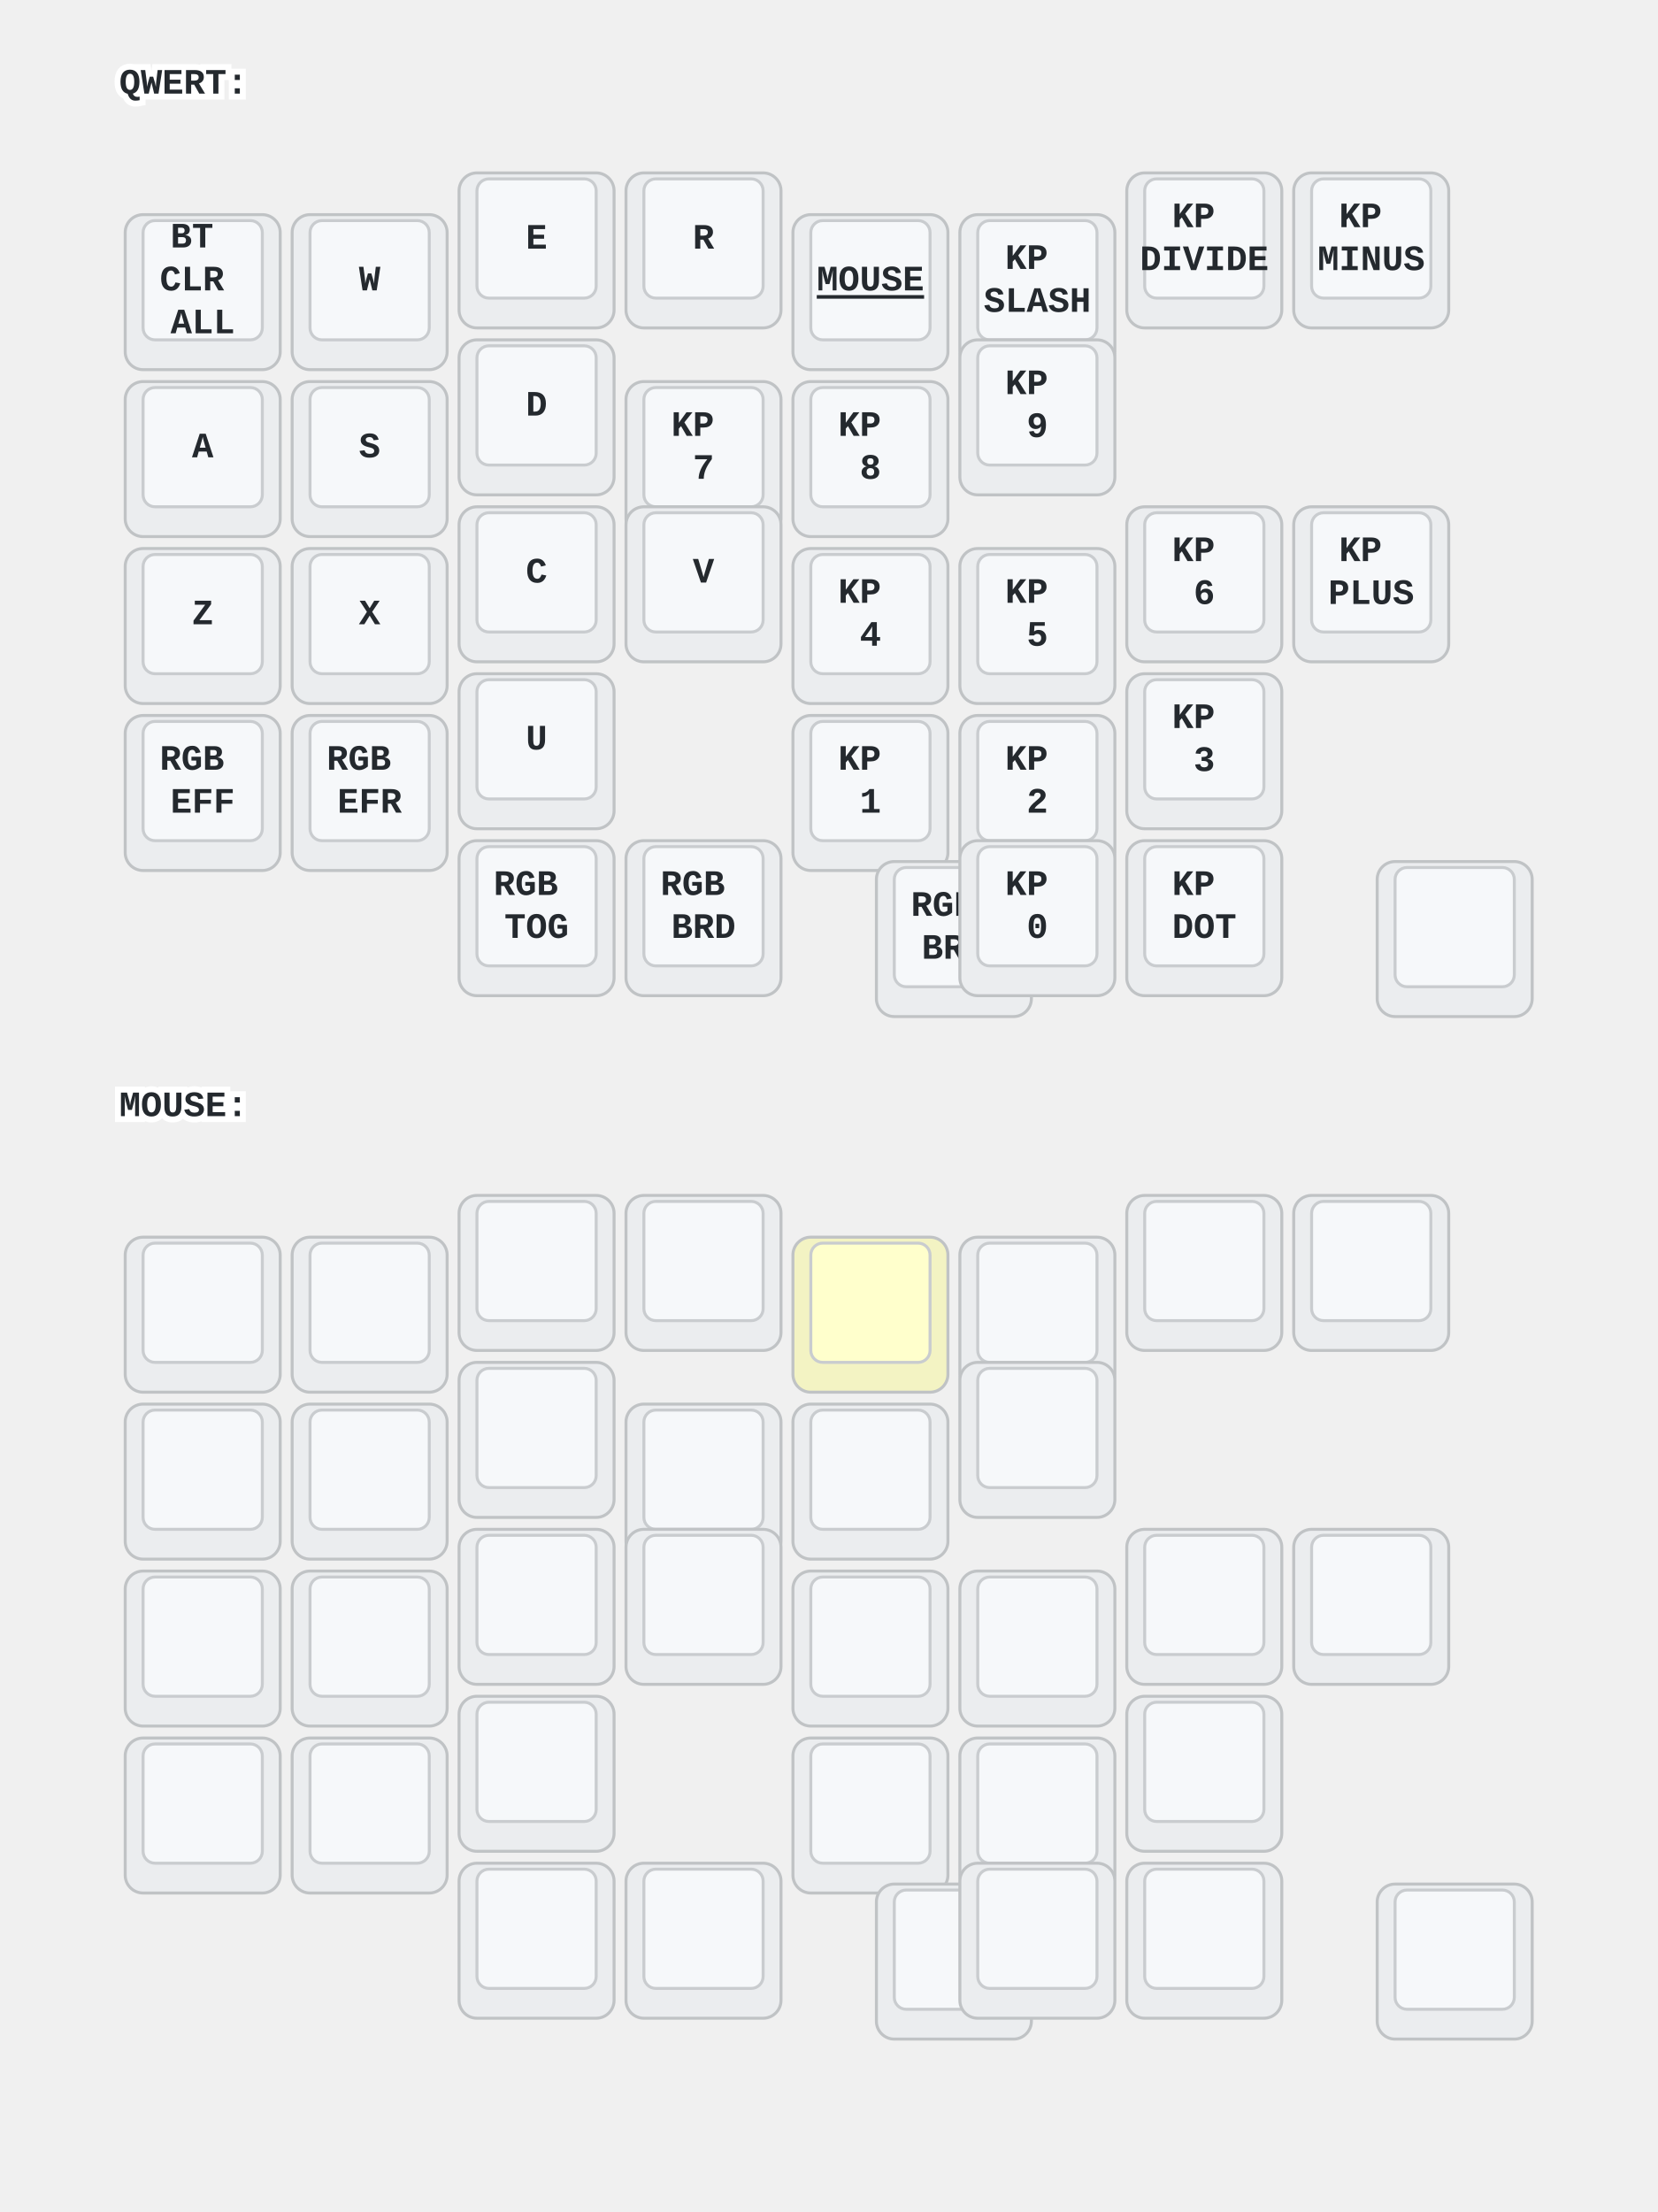
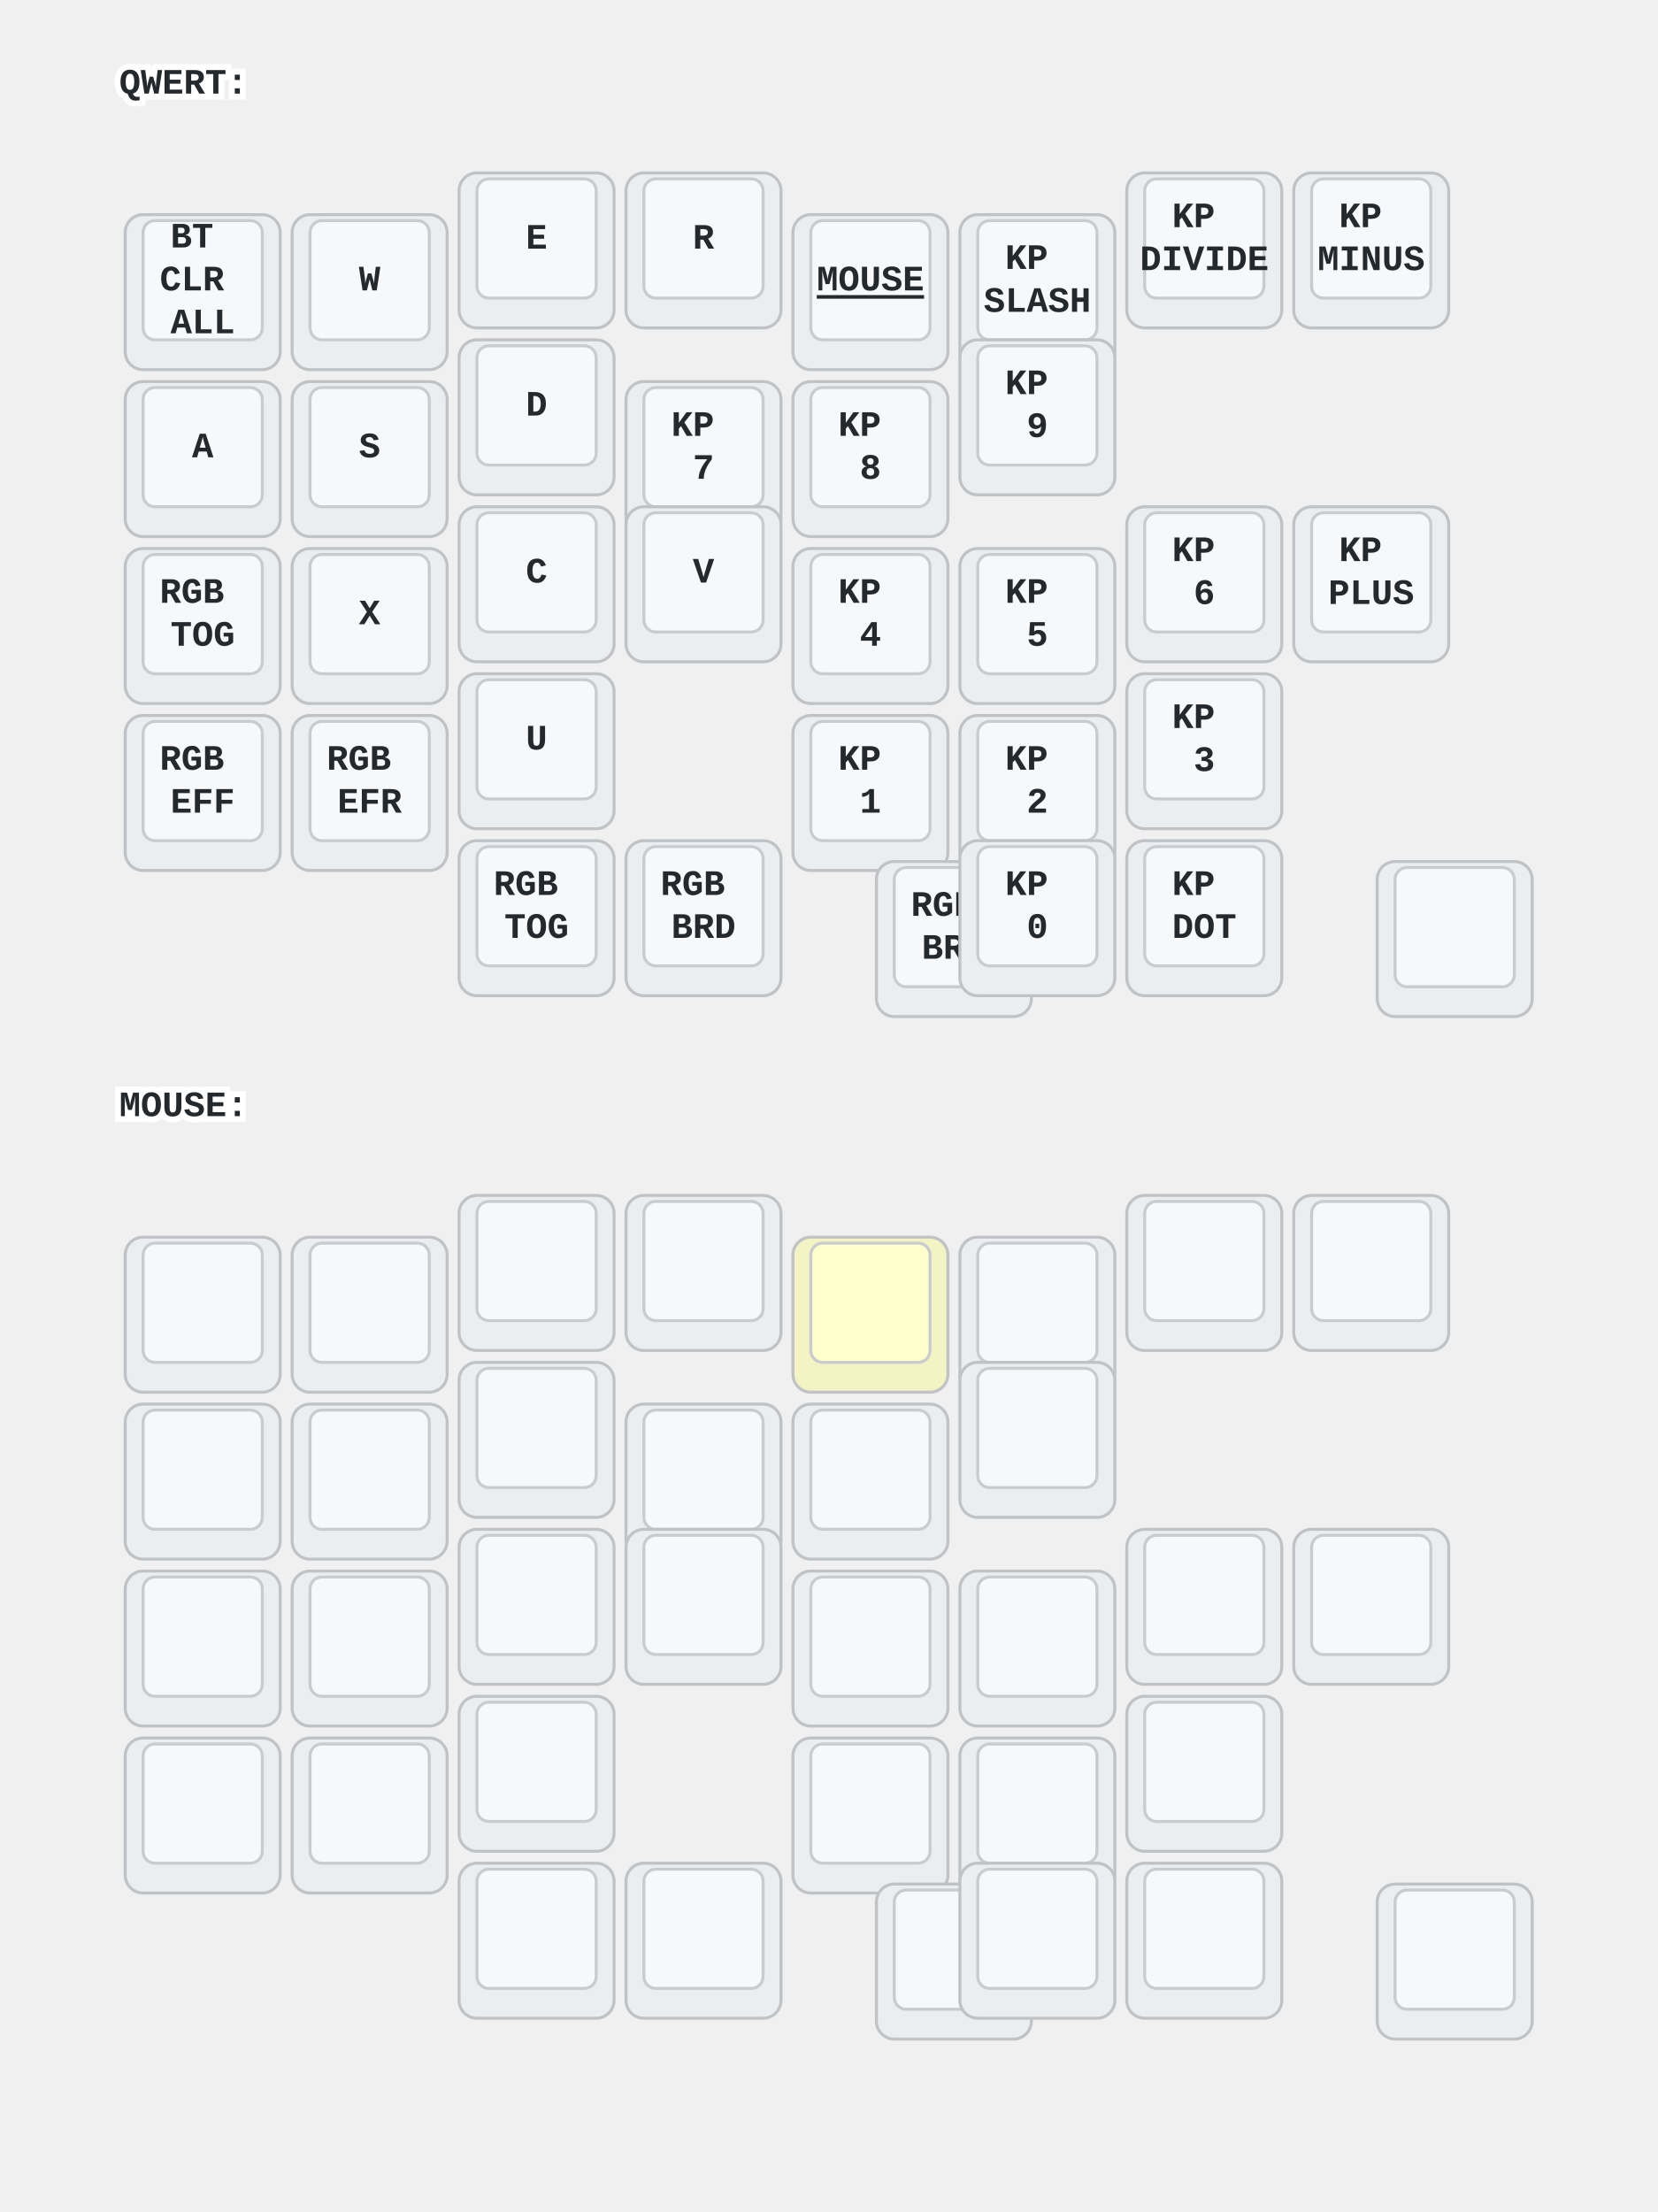
<svg xmlns="http://www.w3.org/2000/svg" xmlns:xlink="http://www.w3.org/1999/xlink" width="556" height="742" viewBox="0 0 556 742" class="keymap">
  <defs>/* start glyphs */
<svg id="mdi:arrow-down-bold">
      <svg id="mdi-arrow-down-bold" viewBox="0 0 24 24">
        <path d="M9,4H15V12H19.84L12,19.84L4.16,12H9V4Z" />
      </svg>
    </svg>
    <svg id="mdi:arrow-left-bold">
      <svg id="mdi-arrow-left-bold" viewBox="0 0 24 24">
        <path d="M20,9V15H12V19.84L4.16,12L12,4.16V9H20Z" />
      </svg>
    </svg>
    <svg id="mdi:arrow-right-bold">
      <svg id="mdi-arrow-right-bold" viewBox="0 0 24 24">
        <path d="M4,15V9H12V4.16L19.84,12L12,19.84V15H4Z" />
      </svg>
    </svg>
    <svg id="mdi:arrow-up-bold">
      <svg id="mdi-arrow-up-bold" viewBox="0 0 24 24">
        <path d="M15,20H9V12H4.16L12,4.16L19.84,12H15V20Z" />
      </svg>
    </svg>
    <svg id="mdi:keyboard-return">
      <svg id="mdi-keyboard-return" viewBox="0 0 24 24">
        <path d="M19,7V11H5.83L9.41,7.41L8,6L2,12L8,18L9.41,16.58L5.83,13H21V7H19Z" />
      </svg>
    </svg>
    <svg id="mdi:transfer">
      <svg id="mdi-transfer" viewBox="0 0 24 24">
        <path d="M8 4A2 2 0 0 0 6 6V10H8V6H16V9H13.5L17 12.5L20.5 9H18V6A2 2 0 0 0 16 4H8M3 12V14H11V12H3M3 15V17H11V15H3M13 15V17H21V15H13M3 18V20H11V18H3M13 18V20H21V18H13Z" />
      </svg>
    </svg>
  </defs>/* end glyphs */
<style>/* inherit to force styles through use tags */
svg path {
    fill: inherit;
}

/* font and background color specifications */
svg.keymap {
    font-family: SFMono-Regular,Consolas,Liberation Mono,Menlo,monospace;
    font-size: 14px;
    font-kerning: normal;
    text-rendering: optimizeLegibility;
    fill: #24292e;
}

/* default key styling */
rect.key {
    fill: #f6f8fa;
}

rect.key, rect.combo {
    stroke: #c9cccf;
    stroke-width: 1;
}

/* default key side styling, only used is draw_key_sides is set */
rect.side {
    filter: brightness(90%);
}

/* color accent for combo boxes */
rect.combo, rect.combo-separate {
    fill: #cdf;
}

/* color accent for held keys */
rect.held, rect.combo.held {
    fill: #fdd;
}

/* color accent for ghost (optional) keys */
rect.ghost, rect.combo.ghost {
    stroke-dasharray: 4, 4;
    stroke-width: 2;
}

text {
    text-anchor: middle;
    dominant-baseline: middle;
}

/* styling for layer labels */
text.label {
    font-weight: bold;
    text-anchor: start;
    stroke: white;
    stroke-width: 4;
    paint-order: stroke;
}

/* styling for optional footer */
text.footer {
    text-anchor: end;
    dominant-baseline: auto;
    stroke: white;
    stroke-width: 4;
    paint-order: stroke;
}

/* styling for combo tap, and key non-tap label text */
text.combo, text.hold, text.shifted, text.left, text.right {
    font-size: 11px;
}

text.hold {
    text-anchor: middle;
    dominant-baseline: auto;
}

text.shifted {
    text-anchor: middle;
    dominant-baseline: hanging;
}

text.left {
    text-anchor: start;
}

text.right {
    text-anchor: end;
}

text.layer-activator {
    text-decoration: underline;
}

/* styling for hold/shifted label text in combo box */
text.combo.hold, text.combo.shifted, text.combo.left, text.combo.right {
    font-size: 8px;
}

/* lighter symbol for transparent keys */
text.trans {
    fill: #7b7e81;
}

/* styling for combo dendrons */
path.combo {
    stroke-width: 1;
    stroke: gray;
    fill: none;
}

/* Start Tabler Icons Cleanup */
/* cannot use height/width with glyphs */
.icon-tabler &gt; path {
    fill: inherit;
    stroke: inherit;
    stroke-width: 2;
}
/* hide tabler's default box */
.icon-tabler &gt; path[stroke="none"][fill="none"] {
    visibility: hidden;
}
/* End Tabler Icons Cleanup */

/* For default sytles, see https://github.com/caksoylar/keymap-drawer/blob/main/keymap_drawer/config.py#L85 */

svg.keymap {
  font-family: Ubuntu Mono, Inconsolata, Consolas, Liberation Mono, Menlo, monospace;
  font-size: 12px;
  font-weight: bold;
  text-rendering: optimizeLegibility;
}

/* Color accent for held keys */
rect.held, rect.combo.held {
    fill: #ffc;
}

/* Technique borrowed and extended from https://github.com/englmaxi/zmk-config/blob/master/keymap-drawer/config.yaml */
.sym_sub_text.tap {
  translate: -5px 2px;
  font-size: 20px;
}
.sym_sub_text.shifted {
  translate: 10px 13px;
  font-size: 10px;
  opacity: 1.0;
}
.combo.sym_sub_text.tap {
  translate: -1px 1px;
}
.combo.sym_sub_text.shifted {
  translate: 7px 5px;
  font-size: 10px;
  opacity: 1.0;
}

/* Toggle */
.toggle.shifted {
  translate: -10px 12px;
}

.toggle.hold {
  translate: 13px -23px;
}

/* Variant for tap-dances */
.tap_dance.tap {
  translate: -7px 0px;
  font-size: 12px;
}
.tap_dance.shifted {
  translate: 7px 17px;
  font-size: 12px;
  opacity: 1.0;
}

/* Variant for symbol next to symbol */
.sym_by_sym.tap {
  translate: -6px 0px;
}
.sym_by_sym.shifted {
  translate: 10px 12px;
  opacity: 1.0;
}

.combo.sym_by_sym.tap {
  translate: -35px 0px;
}
.combo.sym_by_sym.shifted {
  translate: 35px 20px;
  opacity: 1.0;
}

.combo.sym_by_sym.hold {
  visibility: hidden;
}

/* hide hold box for combo sym_by_sym */
.combo.sym_by_sym.hold &gt; path[stroke="none"][fill="none"] {
  visibility: hidden;
}
</style>
  <g transform="translate(40, 0)" class="layer-QWERT">
    <text x="0" y="28" class="label" id="QWERT">QWERT:</text>
    <g transform="translate(0, 56)">
      <g transform="translate(28, 42)" class="key keypos-0">
        <rect rx="6" ry="6" x="-26" y="-26" width="52" height="52" class="key side" />
        <rect rx="4" ry="4" x="-20" y="-24" width="40" height="40" class="key" />
        <text x="0" y="-4" class="key tap">
          <tspan x="0" dy="-1.2em">BT</tspan>
          <tspan x="0" dy="1.2em">CLR</tspan>
          <tspan x="0" dy="1.2em">ALL</tspan>
        </text>
      </g>
      <g transform="translate(84, 42)" class="key keypos-1">
        <rect rx="6" ry="6" x="-26" y="-26" width="52" height="52" class="key side" />
        <rect rx="4" ry="4" x="-20" y="-24" width="40" height="40" class="key" />
        <text x="0" y="-4" class="key tap">W</text>
      </g>
      <g transform="translate(140, 28)" class="key keypos-2">
        <rect rx="6" ry="6" x="-26" y="-26" width="52" height="52" class="key side" />
        <rect rx="4" ry="4" x="-20" y="-24" width="40" height="40" class="key" />
        <text x="0" y="-4" class="key tap">E</text>
      </g>
      <g transform="translate(196, 28)" class="key keypos-3">
        <rect rx="6" ry="6" x="-26" y="-26" width="52" height="52" class="key side" />
        <rect rx="4" ry="4" x="-20" y="-24" width="40" height="40" class="key" />
        <text x="0" y="-4" class="key tap">R</text>
      </g>
      <g transform="translate(252, 42)" class="key keypos-4">
        <rect rx="6" ry="6" x="-26" y="-26" width="52" height="52" class="key side" />
        <rect rx="4" ry="4" x="-20" y="-24" width="40" height="40" class="key" />
        <a href="#MOUSE">
          <text x="0" y="-4" class="key tap layer-activator">MOUSE</text>
        </a>
      </g>
      <g transform="translate(308, 42)" class="key keypos-5">
        <rect rx="6" ry="6" x="-26" y="-26" width="52" height="52" class="key side" />
        <rect rx="4" ry="4" x="-20" y="-24" width="40" height="40" class="key" />
        <text x="0" y="-4" class="key tap">
          <tspan x="0" dy="-0.6em">KP</tspan>
          <tspan x="0" dy="1.2em">SLASH</tspan>
        </text>
      </g>
      <g transform="translate(364, 28)" class="key keypos-6">
        <rect rx="6" ry="6" x="-26" y="-26" width="52" height="52" class="key side" />
        <rect rx="4" ry="4" x="-20" y="-24" width="40" height="40" class="key" />
        <text x="0" y="-4" class="key tap">
          <tspan x="0" dy="-0.6em">KP</tspan>
          <tspan x="0" dy="1.2em">DIVIDE</tspan>
        </text>
      </g>
      <g transform="translate(420, 28)" class="key keypos-7">
        <rect rx="6" ry="6" x="-26" y="-26" width="52" height="52" class="key side" />
        <rect rx="4" ry="4" x="-20" y="-24" width="40" height="40" class="key" />
        <text x="0" y="-4" class="key tap">
          <tspan x="0" dy="-0.6em">KP</tspan>
          <tspan x="0" dy="1.2em">MINUS</tspan>
        </text>
      </g>
      <g transform="translate(28, 98)" class="key keypos-8">
        <rect rx="6" ry="6" x="-26" y="-26" width="52" height="52" class="key side" />
        <rect rx="4" ry="4" x="-20" y="-24" width="40" height="40" class="key" />
        <text x="0" y="-4" class="key tap">A</text>
      </g>
      <g transform="translate(84, 98)" class="key keypos-9">
        <rect rx="6" ry="6" x="-26" y="-26" width="52" height="52" class="key side" />
        <rect rx="4" ry="4" x="-20" y="-24" width="40" height="40" class="key" />
        <text x="0" y="-4" class="key tap">S</text>
      </g>
      <g transform="translate(140, 84)" class="key keypos-10">
        <rect rx="6" ry="6" x="-26" y="-26" width="52" height="52" class="key side" />
        <rect rx="4" ry="4" x="-20" y="-24" width="40" height="40" class="key" />
        <text x="0" y="-4" class="key tap">D</text>
      </g>
      <g transform="translate(196, 98)" class="key keypos-11">
        <rect rx="6" ry="6" x="-26" y="-26" width="52" height="52" class="key side" />
        <rect rx="4" ry="4" x="-20" y="-24" width="40" height="40" class="key" />
        <text x="0" y="-4" class="key tap">
          <tspan x="0" dy="-0.6em">KP</tspan>
          <tspan x="0" dy="1.2em">7</tspan>
        </text>
      </g>
      <g transform="translate(252, 98)" class="key keypos-12">
        <rect rx="6" ry="6" x="-26" y="-26" width="52" height="52" class="key side" />
        <rect rx="4" ry="4" x="-20" y="-24" width="40" height="40" class="key" />
        <text x="0" y="-4" class="key tap">
          <tspan x="0" dy="-0.6em">KP</tspan>
          <tspan x="0" dy="1.2em">8</tspan>
        </text>
      </g>
      <g transform="translate(308, 84)" class="key keypos-13">
        <rect rx="6" ry="6" x="-26" y="-26" width="52" height="52" class="key side" />
        <rect rx="4" ry="4" x="-20" y="-24" width="40" height="40" class="key" />
        <text x="0" y="-4" class="key tap">
          <tspan x="0" dy="-0.6em">KP</tspan>
          <tspan x="0" dy="1.2em">9</tspan>
        </text>
      </g>
      <g transform="translate(28, 154)" class="key keypos-14">
        <rect rx="6" ry="6" x="-26" y="-26" width="52" height="52" class="key side" />
        <rect rx="4" ry="4" x="-20" y="-24" width="40" height="40" class="key" />
-         <text x="0" y="-4" class="key tap">Z</text>
+         <text x="0" y="-4" class="key tap">
+           <tspan x="0" dy="-0.6em">RGB</tspan>
+           <tspan x="0" dy="1.2em">TOG</tspan>
+         </text>
      </g>
      <g transform="translate(84, 154)" class="key keypos-15">
        <rect rx="6" ry="6" x="-26" y="-26" width="52" height="52" class="key side" />
        <rect rx="4" ry="4" x="-20" y="-24" width="40" height="40" class="key" />
        <text x="0" y="-4" class="key tap">X</text>
      </g>
      <g transform="translate(140, 140)" class="key keypos-16">
        <rect rx="6" ry="6" x="-26" y="-26" width="52" height="52" class="key side" />
        <rect rx="4" ry="4" x="-20" y="-24" width="40" height="40" class="key" />
        <text x="0" y="-4" class="key tap">C</text>
      </g>
      <g transform="translate(196, 140)" class="key keypos-17">
        <rect rx="6" ry="6" x="-26" y="-26" width="52" height="52" class="key side" />
        <rect rx="4" ry="4" x="-20" y="-24" width="40" height="40" class="key" />
        <text x="0" y="-4" class="key tap">V</text>
      </g>
      <g transform="translate(252, 154)" class="key keypos-18">
        <rect rx="6" ry="6" x="-26" y="-26" width="52" height="52" class="key side" />
        <rect rx="4" ry="4" x="-20" y="-24" width="40" height="40" class="key" />
        <text x="0" y="-4" class="key tap">
          <tspan x="0" dy="-0.6em">KP</tspan>
          <tspan x="0" dy="1.2em">4</tspan>
        </text>
      </g>
      <g transform="translate(308, 154)" class="key keypos-19">
        <rect rx="6" ry="6" x="-26" y="-26" width="52" height="52" class="key side" />
        <rect rx="4" ry="4" x="-20" y="-24" width="40" height="40" class="key" />
        <text x="0" y="-4" class="key tap">
          <tspan x="0" dy="-0.6em">KP</tspan>
          <tspan x="0" dy="1.2em">5</tspan>
        </text>
      </g>
      <g transform="translate(364, 140)" class="key keypos-20">
        <rect rx="6" ry="6" x="-26" y="-26" width="52" height="52" class="key side" />
        <rect rx="4" ry="4" x="-20" y="-24" width="40" height="40" class="key" />
        <text x="0" y="-4" class="key tap">
          <tspan x="0" dy="-0.6em">KP</tspan>
          <tspan x="0" dy="1.2em">6</tspan>
        </text>
      </g>
      <g transform="translate(420, 140)" class="key keypos-21">
        <rect rx="6" ry="6" x="-26" y="-26" width="52" height="52" class="key side" />
        <rect rx="4" ry="4" x="-20" y="-24" width="40" height="40" class="key" />
        <text x="0" y="-4" class="key tap">
          <tspan x="0" dy="-0.6em">KP</tspan>
          <tspan x="0" dy="1.2em">PLUS</tspan>
        </text>
      </g>
      <g transform="translate(28, 210)" class="key keypos-22">
        <rect rx="6" ry="6" x="-26" y="-26" width="52" height="52" class="key side" />
        <rect rx="4" ry="4" x="-20" y="-24" width="40" height="40" class="key" />
        <text x="0" y="-4" class="key tap">
          <tspan x="0" dy="-0.6em">RGB</tspan>
          <tspan x="0" dy="1.2em">EFF</tspan>
        </text>
      </g>
      <g transform="translate(84, 210)" class="key keypos-23">
        <rect rx="6" ry="6" x="-26" y="-26" width="52" height="52" class="key side" />
        <rect rx="4" ry="4" x="-20" y="-24" width="40" height="40" class="key" />
        <text x="0" y="-4" class="key tap">
          <tspan x="0" dy="-0.6em">RGB</tspan>
          <tspan x="0" dy="1.2em">EFR</tspan>
        </text>
      </g>
      <g transform="translate(140, 196)" class="key keypos-24">
        <rect rx="6" ry="6" x="-26" y="-26" width="52" height="52" class="key side" />
        <rect rx="4" ry="4" x="-20" y="-24" width="40" height="40" class="key" />
        <text x="0" y="-4" class="key tap">U</text>
      </g>
      <g transform="translate(252, 210)" class="key keypos-25">
        <rect rx="6" ry="6" x="-26" y="-26" width="52" height="52" class="key side" />
        <rect rx="4" ry="4" x="-20" y="-24" width="40" height="40" class="key" />
        <text x="0" y="-4" class="key tap">
          <tspan x="0" dy="-0.6em">KP</tspan>
          <tspan x="0" dy="1.2em">1</tspan>
        </text>
      </g>
      <g transform="translate(308, 210)" class="key keypos-26">
        <rect rx="6" ry="6" x="-26" y="-26" width="52" height="52" class="key side" />
        <rect rx="4" ry="4" x="-20" y="-24" width="40" height="40" class="key" />
        <text x="0" y="-4" class="key tap">
          <tspan x="0" dy="-0.6em">KP</tspan>
          <tspan x="0" dy="1.2em">2</tspan>
        </text>
      </g>
      <g transform="translate(364, 196)" class="key keypos-27">
        <rect rx="6" ry="6" x="-26" y="-26" width="52" height="52" class="key side" />
        <rect rx="4" ry="4" x="-20" y="-24" width="40" height="40" class="key" />
        <text x="0" y="-4" class="key tap">
          <tspan x="0" dy="-0.6em">KP</tspan>
          <tspan x="0" dy="1.2em">3</tspan>
        </text>
      </g>
      <g transform="translate(140, 252)" class="key keypos-28">
        <rect rx="6" ry="6" x="-26" y="-26" width="52" height="52" class="key side" />
        <rect rx="4" ry="4" x="-20" y="-24" width="40" height="40" class="key" />
        <text x="0" y="-4" class="key tap">
          <tspan x="0" dy="-0.6em">RGB</tspan>
          <tspan x="0" dy="1.2em">TOG</tspan>
        </text>
      </g>
      <g transform="translate(196, 252)" class="key keypos-29">
        <rect rx="6" ry="6" x="-26" y="-26" width="52" height="52" class="key side" />
        <rect rx="4" ry="4" x="-20" y="-24" width="40" height="40" class="key" />
        <text x="0" y="-4" class="key tap">
          <tspan x="0" dy="-0.6em">RGB</tspan>
          <tspan x="0" dy="1.2em">BRD</tspan>
        </text>
      </g>
      <g transform="translate(280, 259)" class="key keypos-30">
        <rect rx="6" ry="6" x="-26" y="-26" width="52" height="52" class="key side" />
        <rect rx="4" ry="4" x="-20" y="-24" width="40" height="40" class="key" />
        <text x="0" y="-4" class="key tap">
          <tspan x="0" dy="-0.6em">RGB</tspan>
          <tspan x="0" dy="1.2em">BRI</tspan>
        </text>
      </g>
      <g transform="translate(308, 252)" class="key keypos-31">
        <rect rx="6" ry="6" x="-26" y="-26" width="52" height="52" class="key side" />
        <rect rx="4" ry="4" x="-20" y="-24" width="40" height="40" class="key" />
        <text x="0" y="-4" class="key tap">
          <tspan x="0" dy="-0.6em">KP</tspan>
          <tspan x="0" dy="1.2em">0</tspan>
        </text>
      </g>
      <g transform="translate(364, 252)" class="key keypos-32">
        <rect rx="6" ry="6" x="-26" y="-26" width="52" height="52" class="key side" />
        <rect rx="4" ry="4" x="-20" y="-24" width="40" height="40" class="key" />
        <text x="0" y="-4" class="key tap">
          <tspan x="0" dy="-0.6em">KP</tspan>
          <tspan x="0" dy="1.2em">DOT</tspan>
        </text>
      </g>
      <g transform="translate(448, 259)" class="key enter keypos-33">
        <rect rx="6" ry="6" x="-26" y="-26" width="52" height="52" class="key enter side" />
        <rect rx="4" ry="4" x="-20" y="-24" width="40" height="40" class="key enter" />
        <use href="#mdi:keyboard-return" xlink:href="#mdi:keyboard-return" x="-9" y="-13" height="18" width="18.0" class="key enter tap glyph mdi:keyboard-return" />
      </g>
    </g>
  </g>
  <g transform="translate(40, 343)" class="layer-MOUSE">
    <text x="0" y="28" class="label" id="MOUSE">MOUSE:</text>
    <g transform="translate(0, 56)">
      <g transform="translate(28, 42)" class="key trans keypos-0">
        <rect rx="6" ry="6" x="-26" y="-26" width="52" height="52" class="key trans side" />
        <rect rx="4" ry="4" x="-20" y="-24" width="40" height="40" class="key trans" />
        <use href="#mdi:transfer" xlink:href="#mdi:transfer" x="-9" y="-13" height="18" width="18.0" class="key trans tap glyph mdi:transfer" />
      </g>
      <g transform="translate(84, 42)" class="key trans keypos-1">
        <rect rx="6" ry="6" x="-26" y="-26" width="52" height="52" class="key trans side" />
        <rect rx="4" ry="4" x="-20" y="-24" width="40" height="40" class="key trans" />
        <use href="#mdi:transfer" xlink:href="#mdi:transfer" x="-9" y="-13" height="18" width="18.0" class="key trans tap glyph mdi:transfer" />
      </g>
      <g transform="translate(140, 28)" class="key trans keypos-2">
        <rect rx="6" ry="6" x="-26" y="-26" width="52" height="52" class="key trans side" />
        <rect rx="4" ry="4" x="-20" y="-24" width="40" height="40" class="key trans" />
        <use href="#mdi:transfer" xlink:href="#mdi:transfer" x="-9" y="-13" height="18" width="18.0" class="key trans tap glyph mdi:transfer" />
      </g>
      <g transform="translate(196, 28)" class="key trans keypos-3">
        <rect rx="6" ry="6" x="-26" y="-26" width="52" height="52" class="key trans side" />
        <rect rx="4" ry="4" x="-20" y="-24" width="40" height="40" class="key trans" />
        <use href="#mdi:transfer" xlink:href="#mdi:transfer" x="-9" y="-13" height="18" width="18.0" class="key trans tap glyph mdi:transfer" />
      </g>
      <g transform="translate(252, 42)" class="key held keypos-4">
        <rect rx="6" ry="6" x="-26" y="-26" width="52" height="52" class="key held side" />
        <rect rx="4" ry="4" x="-20" y="-24" width="40" height="40" class="key held" />
      </g>
      <g transform="translate(308, 42)" class="key trans keypos-5">
        <rect rx="6" ry="6" x="-26" y="-26" width="52" height="52" class="key trans side" />
        <rect rx="4" ry="4" x="-20" y="-24" width="40" height="40" class="key trans" />
        <use href="#mdi:transfer" xlink:href="#mdi:transfer" x="-9" y="-13" height="18" width="18.0" class="key trans tap glyph mdi:transfer" />
      </g>
      <g transform="translate(364, 28)" class="key trans keypos-6">
        <rect rx="6" ry="6" x="-26" y="-26" width="52" height="52" class="key trans side" />
        <rect rx="4" ry="4" x="-20" y="-24" width="40" height="40" class="key trans" />
        <use href="#mdi:transfer" xlink:href="#mdi:transfer" x="-9" y="-13" height="18" width="18.0" class="key trans tap glyph mdi:transfer" />
      </g>
      <g transform="translate(420, 28)" class="key trans keypos-7">
        <rect rx="6" ry="6" x="-26" y="-26" width="52" height="52" class="key trans side" />
        <rect rx="4" ry="4" x="-20" y="-24" width="40" height="40" class="key trans" />
        <use href="#mdi:transfer" xlink:href="#mdi:transfer" x="-9" y="-13" height="18" width="18.0" class="key trans tap glyph mdi:transfer" />
      </g>
      <g transform="translate(28, 98)" class="key trans keypos-8">
        <rect rx="6" ry="6" x="-26" y="-26" width="52" height="52" class="key trans side" />
        <rect rx="4" ry="4" x="-20" y="-24" width="40" height="40" class="key trans" />
        <use href="#mdi:transfer" xlink:href="#mdi:transfer" x="-9" y="-13" height="18" width="18.0" class="key trans tap glyph mdi:transfer" />
      </g>
      <g transform="translate(84, 98)" class="key trans keypos-9">
        <rect rx="6" ry="6" x="-26" y="-26" width="52" height="52" class="key trans side" />
        <rect rx="4" ry="4" x="-20" y="-24" width="40" height="40" class="key trans" />
        <use href="#mdi:transfer" xlink:href="#mdi:transfer" x="-9" y="-13" height="18" width="18.0" class="key trans tap glyph mdi:transfer" />
      </g>
      <g transform="translate(140, 84)" class="key trans keypos-10">
        <rect rx="6" ry="6" x="-26" y="-26" width="52" height="52" class="key trans side" />
        <rect rx="4" ry="4" x="-20" y="-24" width="40" height="40" class="key trans" />
        <use href="#mdi:transfer" xlink:href="#mdi:transfer" x="-9" y="-13" height="18" width="18.0" class="key trans tap glyph mdi:transfer" />
      </g>
      <g transform="translate(196, 98)" class="key trans keypos-11">
        <rect rx="6" ry="6" x="-26" y="-26" width="52" height="52" class="key trans side" />
        <rect rx="4" ry="4" x="-20" y="-24" width="40" height="40" class="key trans" />
        <use href="#mdi:transfer" xlink:href="#mdi:transfer" x="-9" y="-13" height="18" width="18.0" class="key trans tap glyph mdi:transfer" />
      </g>
      <g transform="translate(252, 98)" class="key keypos-12">
        <rect rx="6" ry="6" x="-26" y="-26" width="52" height="52" class="key side" />
        <rect rx="4" ry="4" x="-20" y="-24" width="40" height="40" class="key" />
        <use href="#mdi:arrow-up-bold" xlink:href="#mdi:arrow-up-bold" x="-9" y="-13" height="18" width="18.0" class="key tap glyph mdi:arrow-up-bold" />
      </g>
      <g transform="translate(308, 84)" class="key trans keypos-13">
        <rect rx="6" ry="6" x="-26" y="-26" width="52" height="52" class="key trans side" />
        <rect rx="4" ry="4" x="-20" y="-24" width="40" height="40" class="key trans" />
        <use href="#mdi:transfer" xlink:href="#mdi:transfer" x="-9" y="-13" height="18" width="18.0" class="key trans tap glyph mdi:transfer" />
      </g>
      <g transform="translate(28, 154)" class="key trans keypos-14">
        <rect rx="6" ry="6" x="-26" y="-26" width="52" height="52" class="key trans side" />
        <rect rx="4" ry="4" x="-20" y="-24" width="40" height="40" class="key trans" />
        <use href="#mdi:transfer" xlink:href="#mdi:transfer" x="-9" y="-13" height="18" width="18.0" class="key trans tap glyph mdi:transfer" />
      </g>
      <g transform="translate(84, 154)" class="key trans keypos-15">
        <rect rx="6" ry="6" x="-26" y="-26" width="52" height="52" class="key trans side" />
        <rect rx="4" ry="4" x="-20" y="-24" width="40" height="40" class="key trans" />
        <use href="#mdi:transfer" xlink:href="#mdi:transfer" x="-9" y="-13" height="18" width="18.0" class="key trans tap glyph mdi:transfer" />
      </g>
      <g transform="translate(140, 140)" class="key trans keypos-16">
        <rect rx="6" ry="6" x="-26" y="-26" width="52" height="52" class="key trans side" />
        <rect rx="4" ry="4" x="-20" y="-24" width="40" height="40" class="key trans" />
        <use href="#mdi:transfer" xlink:href="#mdi:transfer" x="-9" y="-13" height="18" width="18.0" class="key trans tap glyph mdi:transfer" />
      </g>
      <g transform="translate(196, 140)" class="key trans keypos-17">
        <rect rx="6" ry="6" x="-26" y="-26" width="52" height="52" class="key trans side" />
        <rect rx="4" ry="4" x="-20" y="-24" width="40" height="40" class="key trans" />
        <use href="#mdi:transfer" xlink:href="#mdi:transfer" x="-9" y="-13" height="18" width="18.0" class="key trans tap glyph mdi:transfer" />
      </g>
      <g transform="translate(252, 154)" class="key keypos-18">
        <rect rx="6" ry="6" x="-26" y="-26" width="52" height="52" class="key side" />
        <rect rx="4" ry="4" x="-20" y="-24" width="40" height="40" class="key" />
        <use href="#mdi:arrow-left-bold" xlink:href="#mdi:arrow-left-bold" x="-9" y="-13" height="18" width="18.0" class="key tap glyph mdi:arrow-left-bold" />
      </g>
      <g transform="translate(308, 154)" class="key trans keypos-19">
        <rect rx="6" ry="6" x="-26" y="-26" width="52" height="52" class="key trans side" />
        <rect rx="4" ry="4" x="-20" y="-24" width="40" height="40" class="key trans" />
        <use href="#mdi:transfer" xlink:href="#mdi:transfer" x="-9" y="-13" height="18" width="18.0" class="key trans tap glyph mdi:transfer" />
      </g>
      <g transform="translate(364, 140)" class="key keypos-20">
        <rect rx="6" ry="6" x="-26" y="-26" width="52" height="52" class="key side" />
        <rect rx="4" ry="4" x="-20" y="-24" width="40" height="40" class="key" />
        <use href="#mdi:arrow-right-bold" xlink:href="#mdi:arrow-right-bold" x="-9" y="-13" height="18" width="18.0" class="key tap glyph mdi:arrow-right-bold" />
      </g>
      <g transform="translate(420, 140)" class="key trans keypos-21">
        <rect rx="6" ry="6" x="-26" y="-26" width="52" height="52" class="key trans side" />
        <rect rx="4" ry="4" x="-20" y="-24" width="40" height="40" class="key trans" />
        <use href="#mdi:transfer" xlink:href="#mdi:transfer" x="-9" y="-13" height="18" width="18.0" class="key trans tap glyph mdi:transfer" />
      </g>
      <g transform="translate(28, 210)" class="key trans keypos-22">
        <rect rx="6" ry="6" x="-26" y="-26" width="52" height="52" class="key trans side" />
        <rect rx="4" ry="4" x="-20" y="-24" width="40" height="40" class="key trans" />
        <use href="#mdi:transfer" xlink:href="#mdi:transfer" x="-9" y="-13" height="18" width="18.0" class="key trans tap glyph mdi:transfer" />
      </g>
      <g transform="translate(84, 210)" class="key trans keypos-23">
        <rect rx="6" ry="6" x="-26" y="-26" width="52" height="52" class="key trans side" />
        <rect rx="4" ry="4" x="-20" y="-24" width="40" height="40" class="key trans" />
        <use href="#mdi:transfer" xlink:href="#mdi:transfer" x="-9" y="-13" height="18" width="18.0" class="key trans tap glyph mdi:transfer" />
      </g>
      <g transform="translate(140, 196)" class="key trans keypos-24">
        <rect rx="6" ry="6" x="-26" y="-26" width="52" height="52" class="key trans side" />
        <rect rx="4" ry="4" x="-20" y="-24" width="40" height="40" class="key trans" />
        <use href="#mdi:transfer" xlink:href="#mdi:transfer" x="-9" y="-13" height="18" width="18.0" class="key trans tap glyph mdi:transfer" />
      </g>
      <g transform="translate(252, 210)" class="key trans keypos-25">
        <rect rx="6" ry="6" x="-26" y="-26" width="52" height="52" class="key trans side" />
        <rect rx="4" ry="4" x="-20" y="-24" width="40" height="40" class="key trans" />
        <use href="#mdi:transfer" xlink:href="#mdi:transfer" x="-9" y="-13" height="18" width="18.0" class="key trans tap glyph mdi:transfer" />
      </g>
      <g transform="translate(308, 210)" class="key keypos-26">
        <rect rx="6" ry="6" x="-26" y="-26" width="52" height="52" class="key side" />
        <rect rx="4" ry="4" x="-20" y="-24" width="40" height="40" class="key" />
        <use href="#mdi:arrow-down-bold" xlink:href="#mdi:arrow-down-bold" x="-9" y="-13" height="18" width="18.0" class="key tap glyph mdi:arrow-down-bold" />
      </g>
      <g transform="translate(364, 196)" class="key trans keypos-27">
        <rect rx="6" ry="6" x="-26" y="-26" width="52" height="52" class="key trans side" />
        <rect rx="4" ry="4" x="-20" y="-24" width="40" height="40" class="key trans" />
        <use href="#mdi:transfer" xlink:href="#mdi:transfer" x="-9" y="-13" height="18" width="18.0" class="key trans tap glyph mdi:transfer" />
      </g>
      <g transform="translate(140, 252)" class="key trans keypos-28">
        <rect rx="6" ry="6" x="-26" y="-26" width="52" height="52" class="key trans side" />
        <rect rx="4" ry="4" x="-20" y="-24" width="40" height="40" class="key trans" />
        <use href="#mdi:transfer" xlink:href="#mdi:transfer" x="-9" y="-13" height="18" width="18.0" class="key trans tap glyph mdi:transfer" />
      </g>
      <g transform="translate(196, 252)" class="key trans keypos-29">
        <rect rx="6" ry="6" x="-26" y="-26" width="52" height="52" class="key trans side" />
        <rect rx="4" ry="4" x="-20" y="-24" width="40" height="40" class="key trans" />
        <use href="#mdi:transfer" xlink:href="#mdi:transfer" x="-9" y="-13" height="18" width="18.0" class="key trans tap glyph mdi:transfer" />
      </g>
      <g transform="translate(280, 259)" class="key trans keypos-30">
        <rect rx="6" ry="6" x="-26" y="-26" width="52" height="52" class="key trans side" />
        <rect rx="4" ry="4" x="-20" y="-24" width="40" height="40" class="key trans" />
        <use href="#mdi:transfer" xlink:href="#mdi:transfer" x="-9" y="-13" height="18" width="18.0" class="key trans tap glyph mdi:transfer" />
      </g>
      <g transform="translate(308, 252)" class="key trans keypos-31">
        <rect rx="6" ry="6" x="-26" y="-26" width="52" height="52" class="key trans side" />
        <rect rx="4" ry="4" x="-20" y="-24" width="40" height="40" class="key trans" />
        <use href="#mdi:transfer" xlink:href="#mdi:transfer" x="-9" y="-13" height="18" width="18.0" class="key trans tap glyph mdi:transfer" />
      </g>
      <g transform="translate(364, 252)" class="key trans keypos-32">
        <rect rx="6" ry="6" x="-26" y="-26" width="52" height="52" class="key trans side" />
        <rect rx="4" ry="4" x="-20" y="-24" width="40" height="40" class="key trans" />
        <use href="#mdi:transfer" xlink:href="#mdi:transfer" x="-9" y="-13" height="18" width="18.0" class="key trans tap glyph mdi:transfer" />
      </g>
      <g transform="translate(448, 259)" class="key trans keypos-33">
        <rect rx="6" ry="6" x="-26" y="-26" width="52" height="52" class="key trans side" />
        <rect rx="4" ry="4" x="-20" y="-24" width="40" height="40" class="key trans" />
        <use href="#mdi:transfer" xlink:href="#mdi:transfer" x="-9" y="-13" height="18" width="18.0" class="key trans tap glyph mdi:transfer" />
      </g>
    </g>
  </g>
</svg>
